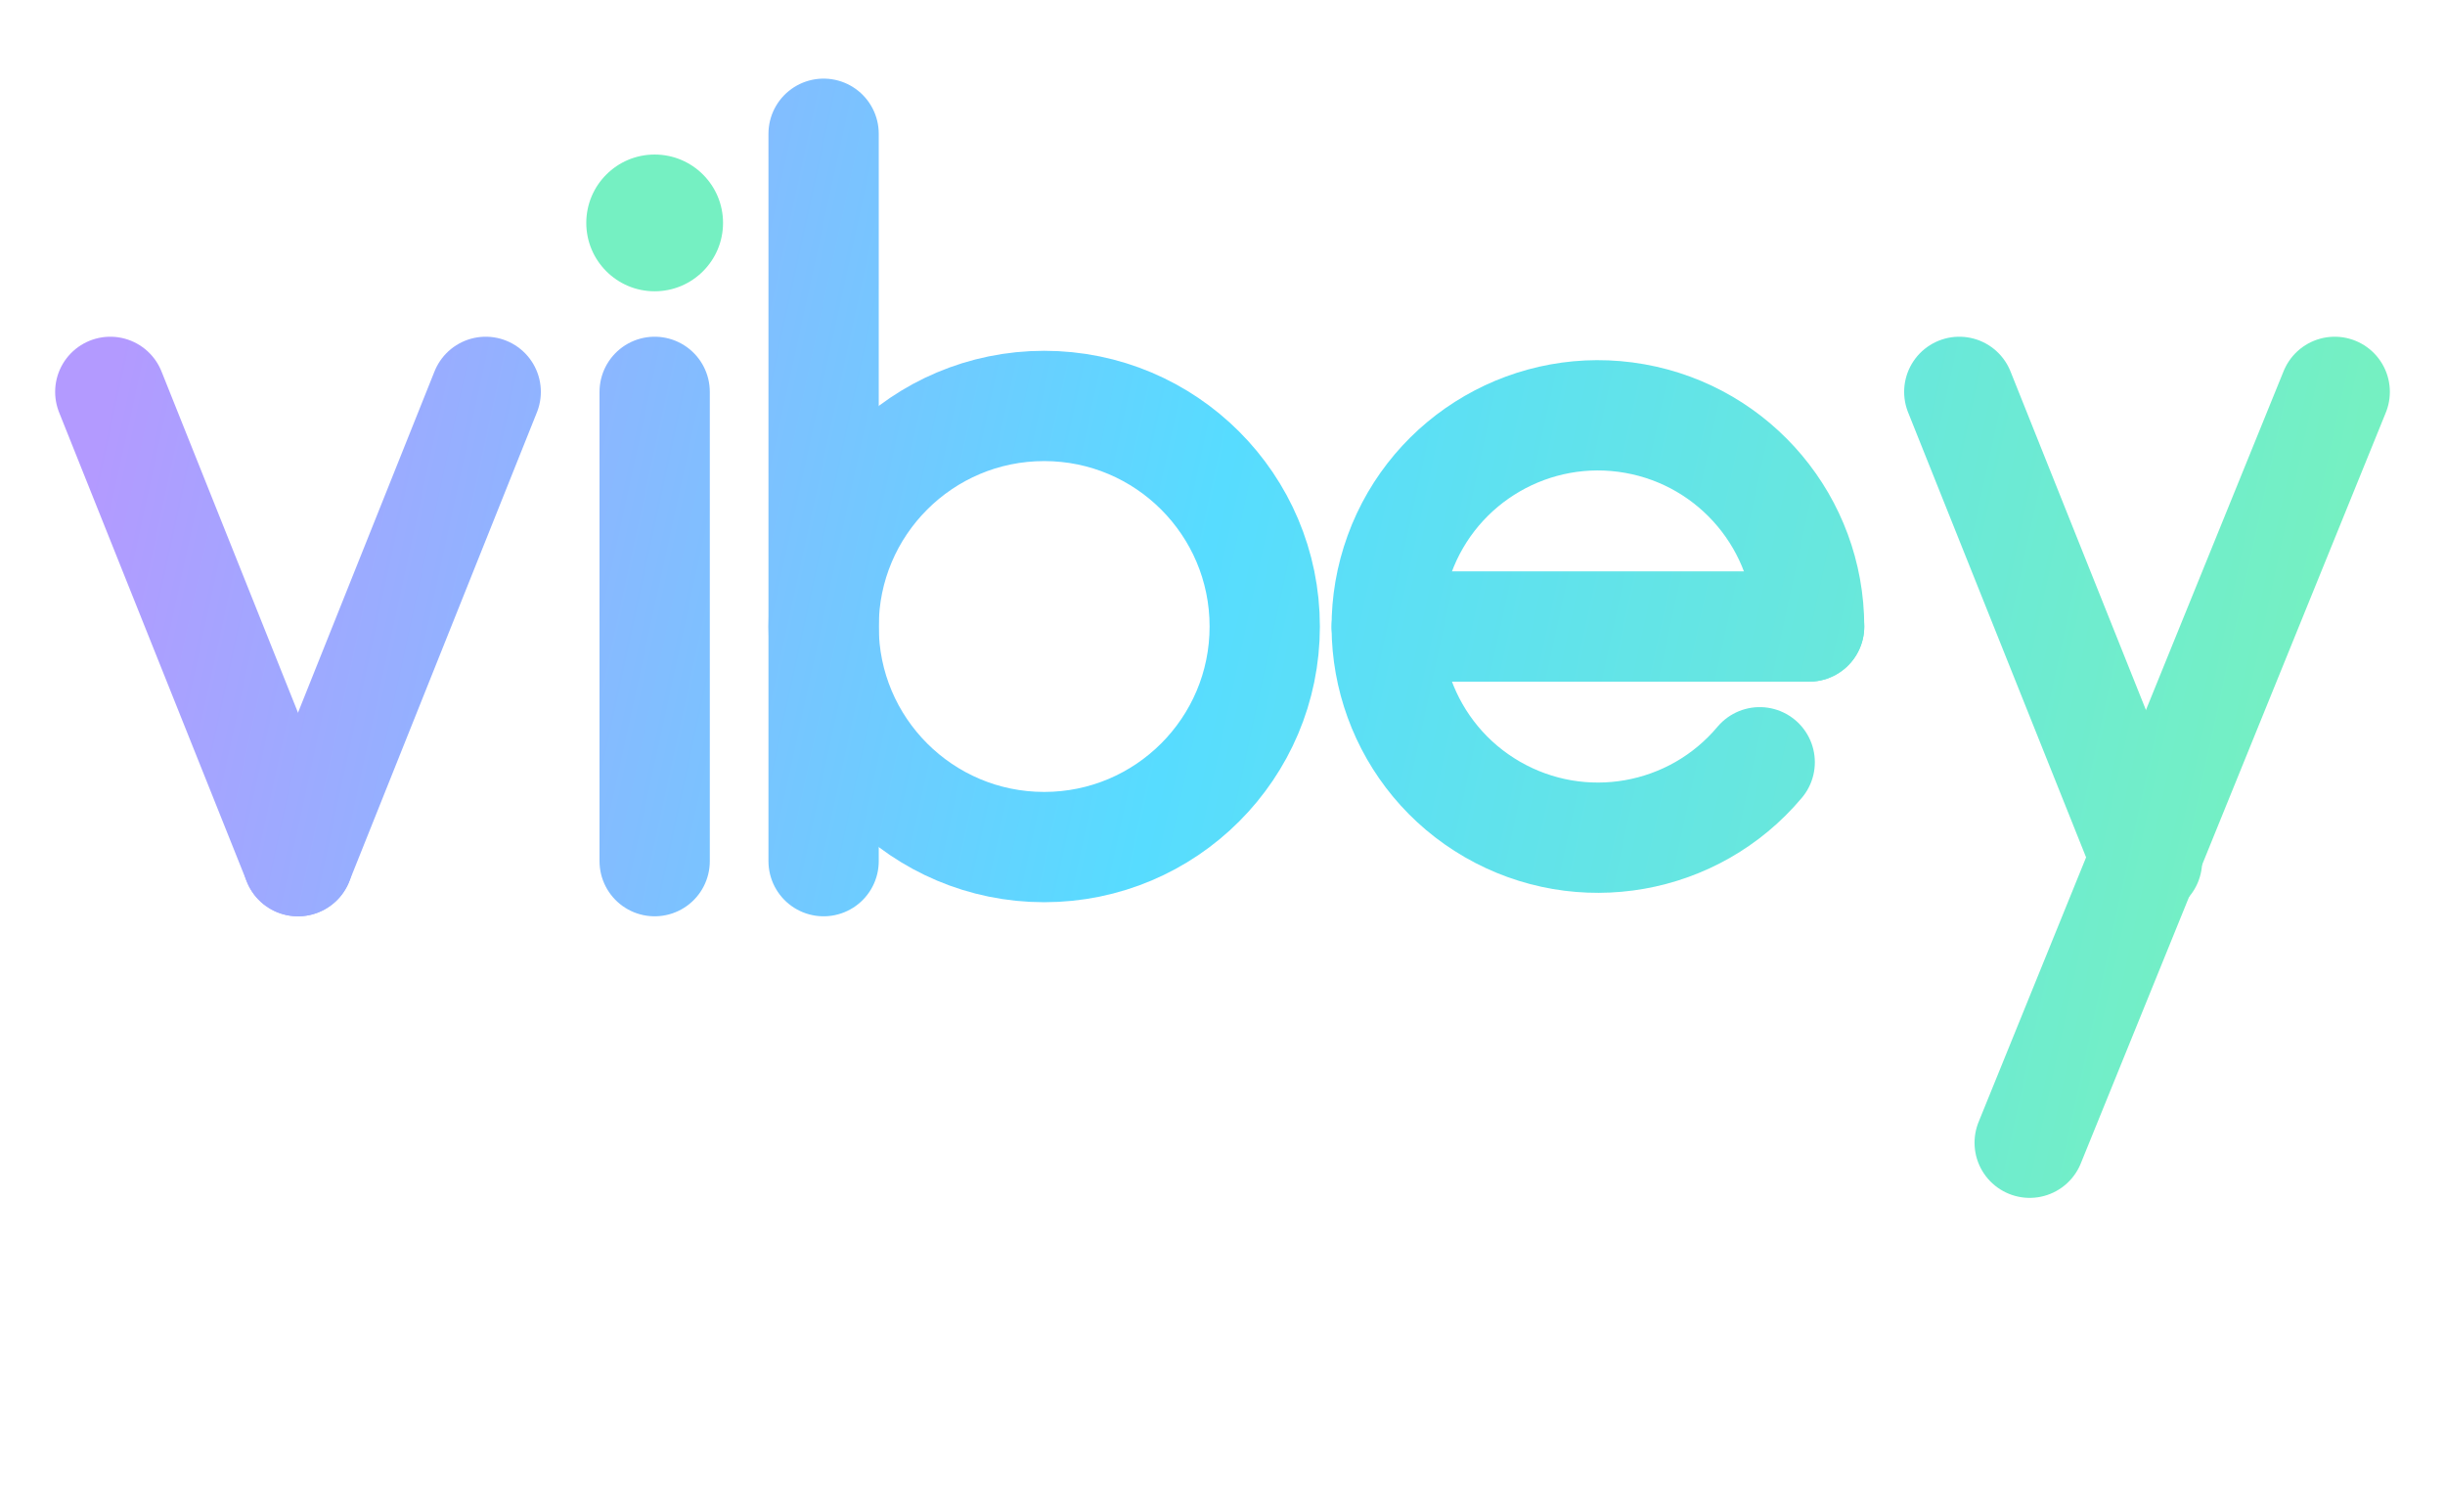
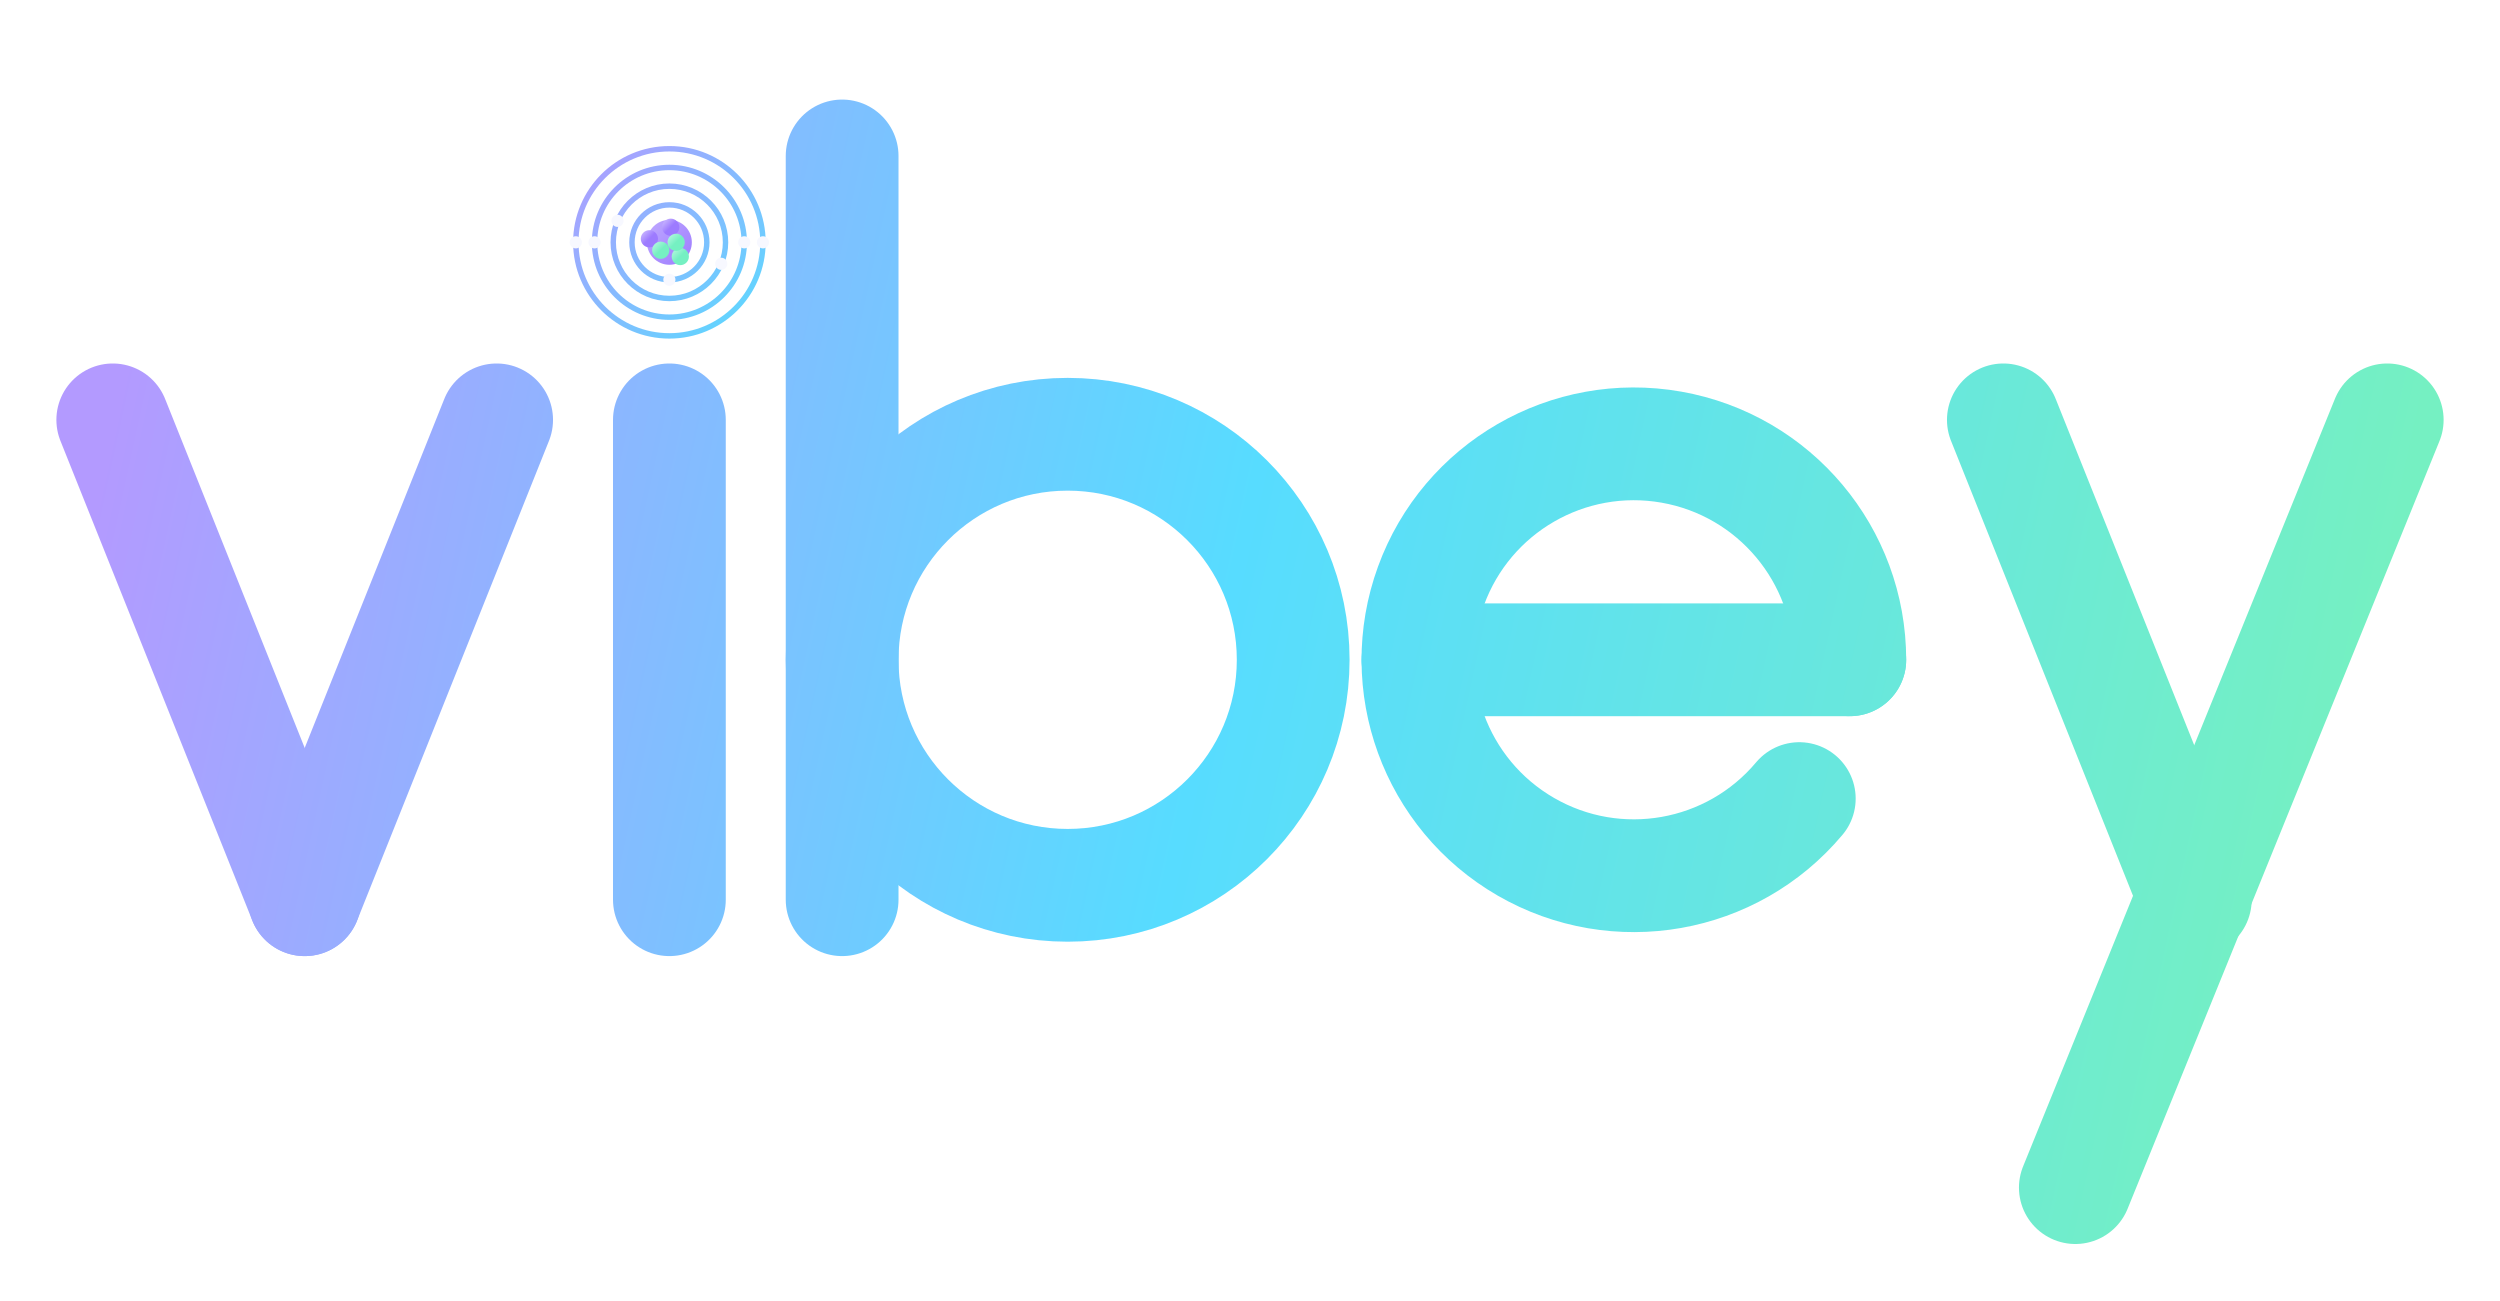
- <svg xmlns="http://www.w3.org/2000/svg" viewBox="0 0 1042 644" width="1042" height="644" role="img" aria-label="vibey">
+ <svg xmlns="http://www.w3.org/2000/svg" viewBox="0 0 1042 542" width="1042" height="542" role="img" aria-label="vibey">
  <defs>
-     <linearGradient id="vibey-wordmark-g0" x1="47" y1="167" x2="967" y2="367" gradientUnits="userSpaceOnUse">
+     <linearGradient id="vibey-wordmark-g0" x1="47" y1="175" x2="967" y2="375" gradientUnits="userSpaceOnUse">
      <stop offset="0" stop-color="#b39aff" stop-opacity="1" />
      <stop offset="0.5" stop-color="#57dcff" stop-opacity="1" />
      <stop offset="1" stop-color="#75f0c2" stop-opacity="1" />
    </linearGradient>
-     <linearGradient id="vibey-wordmark-g1" x1="47" y1="167" x2="967" y2="367" gradientUnits="userSpaceOnUse">
+     <linearGradient id="vibey-wordmark-g1" x1="47" y1="175" x2="967" y2="375" gradientUnits="userSpaceOnUse">
      <stop offset="0" stop-color="#b39aff" stop-opacity="1" />
      <stop offset="0.5" stop-color="#57dcff" stop-opacity="1" />
      <stop offset="1" stop-color="#75f0c2" stop-opacity="1" />
    </linearGradient>
-     <linearGradient id="vibey-wordmark-g2" x1="47" y1="167" x2="967" y2="367" gradientUnits="userSpaceOnUse">
+     <linearGradient id="vibey-wordmark-g2" x1="47" y1="175" x2="967" y2="375" gradientUnits="userSpaceOnUse">
      <stop offset="0" stop-color="#b39aff" stop-opacity="1" />
      <stop offset="0.5" stop-color="#57dcff" stop-opacity="1" />
      <stop offset="1" stop-color="#75f0c2" stop-opacity="1" />
    </linearGradient>
-     <linearGradient id="vibey-wordmark-g4" x1="47" y1="167" x2="967" y2="367" gradientUnits="userSpaceOnUse">
+     <linearGradient id="vibey-wordmark-g3" x1="47" y1="175" x2="967" y2="375" gradientUnits="userSpaceOnUse">
      <stop offset="0" stop-color="#b39aff" stop-opacity="1" />
      <stop offset="0.5" stop-color="#57dcff" stop-opacity="1" />
      <stop offset="1" stop-color="#75f0c2" stop-opacity="1" />
    </linearGradient>
-     <linearGradient id="vibey-wordmark-g5" x1="47" y1="167" x2="967" y2="367" gradientUnits="userSpaceOnUse">
+     <linearGradient id="vibey-wordmark-g4" x1="47" y1="175" x2="967" y2="375" gradientUnits="userSpaceOnUse">
      <stop offset="0" stop-color="#b39aff" stop-opacity="1" />
      <stop offset="0.5" stop-color="#57dcff" stop-opacity="1" />
      <stop offset="1" stop-color="#75f0c2" stop-opacity="1" />
    </linearGradient>
-     <linearGradient id="vibey-wordmark-g6" x1="47" y1="167" x2="967" y2="367" gradientUnits="userSpaceOnUse">
+     <linearGradient id="vibey-wordmark-g5" x1="47" y1="175" x2="967" y2="375" gradientUnits="userSpaceOnUse">
      <stop offset="0" stop-color="#b39aff" stop-opacity="1" />
      <stop offset="0.5" stop-color="#57dcff" stop-opacity="1" />
      <stop offset="1" stop-color="#75f0c2" stop-opacity="1" />
    </linearGradient>
-     <linearGradient id="vibey-wordmark-g7" x1="47" y1="167" x2="967" y2="367" gradientUnits="userSpaceOnUse">
+     <linearGradient id="vibey-wordmark-g6" x1="47" y1="175" x2="967" y2="375" gradientUnits="userSpaceOnUse">
      <stop offset="0" stop-color="#b39aff" stop-opacity="1" />
      <stop offset="0.5" stop-color="#57dcff" stop-opacity="1" />
      <stop offset="1" stop-color="#75f0c2" stop-opacity="1" />
    </linearGradient>
-     <linearGradient id="vibey-wordmark-g8" x1="47" y1="167" x2="967" y2="367" gradientUnits="userSpaceOnUse">
+     <linearGradient id="vibey-wordmark-g7" x1="47" y1="175" x2="967" y2="375" gradientUnits="userSpaceOnUse">
      <stop offset="0" stop-color="#b39aff" stop-opacity="1" />
      <stop offset="0.5" stop-color="#57dcff" stop-opacity="1" />
      <stop offset="1" stop-color="#75f0c2" stop-opacity="1" />
    </linearGradient>
-     <linearGradient id="vibey-wordmark-g9" x1="47" y1="167" x2="967" y2="367" gradientUnits="userSpaceOnUse">
+     <linearGradient id="vibey-wordmark-g8" x1="47" y1="175" x2="967" y2="375" gradientUnits="userSpaceOnUse">
      <stop offset="0" stop-color="#b39aff" stop-opacity="1" />
      <stop offset="0.5" stop-color="#57dcff" stop-opacity="1" />
      <stop offset="1" stop-color="#75f0c2" stop-opacity="1" />
    </linearGradient>
+     <linearGradient id="vibey-wordmark-g9" x1="240" y1="62" x2="318" y2="140" gradientUnits="userSpaceOnUse">
+       <stop offset="0" stop-color="#b39aff" stop-opacity="1" />
+       <stop offset="1" stop-color="#57dcff" stop-opacity="1" />
+     </linearGradient>
+     <linearGradient id="vibey-wordmark-g10" x1="240" y1="62" x2="318" y2="140" gradientUnits="userSpaceOnUse">
+       <stop offset="0" stop-color="#b39aff" stop-opacity="1" />
+       <stop offset="1" stop-color="#57dcff" stop-opacity="1" />
+     </linearGradient>
+     <linearGradient id="vibey-wordmark-g11" x1="240" y1="62" x2="318" y2="140" gradientUnits="userSpaceOnUse">
+       <stop offset="0" stop-color="#b39aff" stop-opacity="1" />
+       <stop offset="1" stop-color="#57dcff" stop-opacity="1" />
+     </linearGradient>
+     <linearGradient id="vibey-wordmark-g12" x1="240" y1="62" x2="318" y2="140" gradientUnits="userSpaceOnUse">
+       <stop offset="0" stop-color="#b39aff" stop-opacity="1" />
+       <stop offset="1" stop-color="#57dcff" stop-opacity="1" />
+     </linearGradient>
+     <linearGradient id="vibey-wordmark-g13" x1="269.64" y1="91.64" x2="288.36" y2="110.36" gradientUnits="userSpaceOnUse">
+       <stop offset="0" stop-color="#bfa9ff" stop-opacity="1" />
+       <stop offset="1" stop-color="#9d7bff" stop-opacity="1" />
+     </linearGradient>
+     <linearGradient id="vibey-wordmark-g14" x1="267.071" y1="95.933" x2="274.255" y2="103.117" gradientUnits="userSpaceOnUse">
+       <stop offset="0" stop-color="#d3c4ff" stop-opacity="1" />
+       <stop offset="0.5" stop-color="#9d7bff" stop-opacity="1" />
+       <stop offset="1" stop-color="#9d7bff" stop-opacity="1" />
+     </linearGradient>
+     <linearGradient id="vibey-wordmark-g15" x1="279.951" y1="103.334" x2="287.135" y2="110.518" gradientUnits="userSpaceOnUse">
+       <stop offset="0" stop-color="#c1f8e4" stop-opacity="1" />
+       <stop offset="0.5" stop-color="#75f0c2" stop-opacity="1" />
+       <stop offset="1" stop-color="#75f0c2" stop-opacity="1" />
+     </linearGradient>
+     <linearGradient id="vibey-wordmark-g16" x1="275.96" y1="91.122" x2="283.144" y2="98.306" gradientUnits="userSpaceOnUse">
+       <stop offset="0" stop-color="#d3c4ff" stop-opacity="1" />
+       <stop offset="0.5" stop-color="#9d7bff" stop-opacity="1" />
+       <stop offset="1" stop-color="#9d7bff" stop-opacity="1" />
+     </linearGradient>
+     <linearGradient id="vibey-wordmark-g17" x1="271.804" y1="100.71" x2="278.988" y2="107.894" gradientUnits="userSpaceOnUse">
+       <stop offset="0" stop-color="#c1f8e4" stop-opacity="1" />
+       <stop offset="0.5" stop-color="#75f0c2" stop-opacity="1" />
+       <stop offset="1" stop-color="#75f0c2" stop-opacity="1" />
+     </linearGradient>
+     <linearGradient id="vibey-wordmark-g18" x1="278.23" y1="97.408" x2="285.414" y2="104.592" gradientUnits="userSpaceOnUse">
+       <stop offset="0" stop-color="#c1f8e4" stop-opacity="1" />
+       <stop offset="0.5" stop-color="#75f0c2" stop-opacity="1" />
+       <stop offset="1" stop-color="#75f0c2" stop-opacity="1" />
+     </linearGradient>
  </defs>
-   <line x1="47" y1="167" x2="127" y2="367" stroke="url(#vibey-wordmark-g0)" stroke-width="47" stroke-linecap="round" />
-   <line x1="207" y1="167" x2="127" y2="367" stroke="url(#vibey-wordmark-g1)" stroke-width="47" stroke-linecap="round" />
-   <line x1="279" y1="167" x2="279" y2="367" stroke="url(#vibey-wordmark-g2)" stroke-width="47" stroke-linecap="round" />
-   <circle cx="279" cy="95" r="29.14" fill="#75f0c2" />
-   <line x1="351" y1="57" x2="351" y2="367" stroke="url(#vibey-wordmark-g4)" stroke-width="47" stroke-linecap="round" />
-   <circle cx="445" cy="267" r="94" fill="none" stroke="url(#vibey-wordmark-g5)" stroke-width="47" />
-   <line x1="591" y1="267" x2="771" y2="267" stroke="url(#vibey-wordmark-g6)" stroke-width="47" stroke-linecap="round" />
-   <path d="M749.944 324.851A90 90 0 1 1 771 267" fill="none" stroke="url(#vibey-wordmark-g7)" stroke-width="47" stroke-linecap="round" />
-   <line x1="835" y1="167" x2="915" y2="367" stroke="url(#vibey-wordmark-g8)" stroke-width="47" stroke-linecap="round" />
-   <line x1="995" y1="167" x2="865" y2="487" stroke="url(#vibey-wordmark-g9)" stroke-width="47" stroke-linecap="round" />
+   <line x1="47" y1="175" x2="127" y2="375" stroke="url(#vibey-wordmark-g0)" stroke-width="47" stroke-linecap="round" />
+   <line x1="207" y1="175" x2="127" y2="375" stroke="url(#vibey-wordmark-g1)" stroke-width="47" stroke-linecap="round" />
+   <line x1="279" y1="175" x2="279" y2="375" stroke="url(#vibey-wordmark-g2)" stroke-width="47" stroke-linecap="round" />
+   <line x1="351" y1="65" x2="351" y2="375" stroke="url(#vibey-wordmark-g3)" stroke-width="47" stroke-linecap="round" />
+   <circle cx="445" cy="275" r="94" fill="none" stroke="url(#vibey-wordmark-g4)" stroke-width="47" />
+   <line x1="591" y1="275" x2="771" y2="275" stroke="url(#vibey-wordmark-g5)" stroke-width="47" stroke-linecap="round" />
+   <path d="M749.944 332.851A90 90 0 1 1 771 275" fill="none" stroke="url(#vibey-wordmark-g6)" stroke-width="47" stroke-linecap="round" />
+   <line x1="835" y1="175" x2="915" y2="375" stroke="url(#vibey-wordmark-g7)" stroke-width="47" stroke-linecap="round" />
+   <line x1="995" y1="175" x2="865" y2="495" stroke="url(#vibey-wordmark-g8)" stroke-width="47" stroke-linecap="round" />
+   <ellipse cx="279" cy="101" rx="15.6" ry="15.6" transform="rotate(0 279 101)" fill="none" stroke="url(#vibey-wordmark-g9)" stroke-width="2.262" />
+   <ellipse cx="279" cy="101" rx="23.4" ry="23.4" transform="rotate(0 279 101)" fill="none" stroke="url(#vibey-wordmark-g10)" stroke-width="2.262" />
+   <ellipse cx="279" cy="101" rx="31.2" ry="31.2" transform="rotate(0 279 101)" fill="none" stroke="url(#vibey-wordmark-g11)" stroke-width="2.262" />
+   <ellipse cx="279" cy="101" rx="39" ry="39" transform="rotate(0 279 101)" fill="none" stroke="url(#vibey-wordmark-g12)" stroke-width="2.262" />
+   <circle cx="279" cy="101" r="9.36" fill="url(#vibey-wordmark-g13)" />
+   <circle cx="270.663" cy="99.525" r="3.592" fill="url(#vibey-wordmark-g14)" />
+   <circle cx="283.543" cy="106.926" r="3.592" fill="url(#vibey-wordmark-g15)" />
+   <circle cx="279.552" cy="94.714" r="3.592" fill="url(#vibey-wordmark-g16)" />
+   <circle cx="275.396" cy="104.302" r="3.592" fill="url(#vibey-wordmark-g17)" />
+   <circle cx="281.822" cy="101" r="3.592" fill="url(#vibey-wordmark-g18)" />
+   <circle cx="279" cy="116.6" r="2.535" fill="#f7f8ff" />
+   <circle cx="300.619" cy="109.955" r="2.535" fill="#f7f8ff" />
+   <circle cx="257.381" cy="92.045" r="2.535" fill="#f7f8ff" />
+   <circle cx="310.2" cy="101" r="2.535" fill="#f7f8ff" />
+   <circle cx="247.8" cy="101" r="2.535" fill="#f7f8ff" />
+   <circle cx="318" cy="101" r="2.535" fill="#f7f8ff" />
+   <circle cx="240" cy="101" r="2.535" fill="#f7f8ff" />
</svg>
